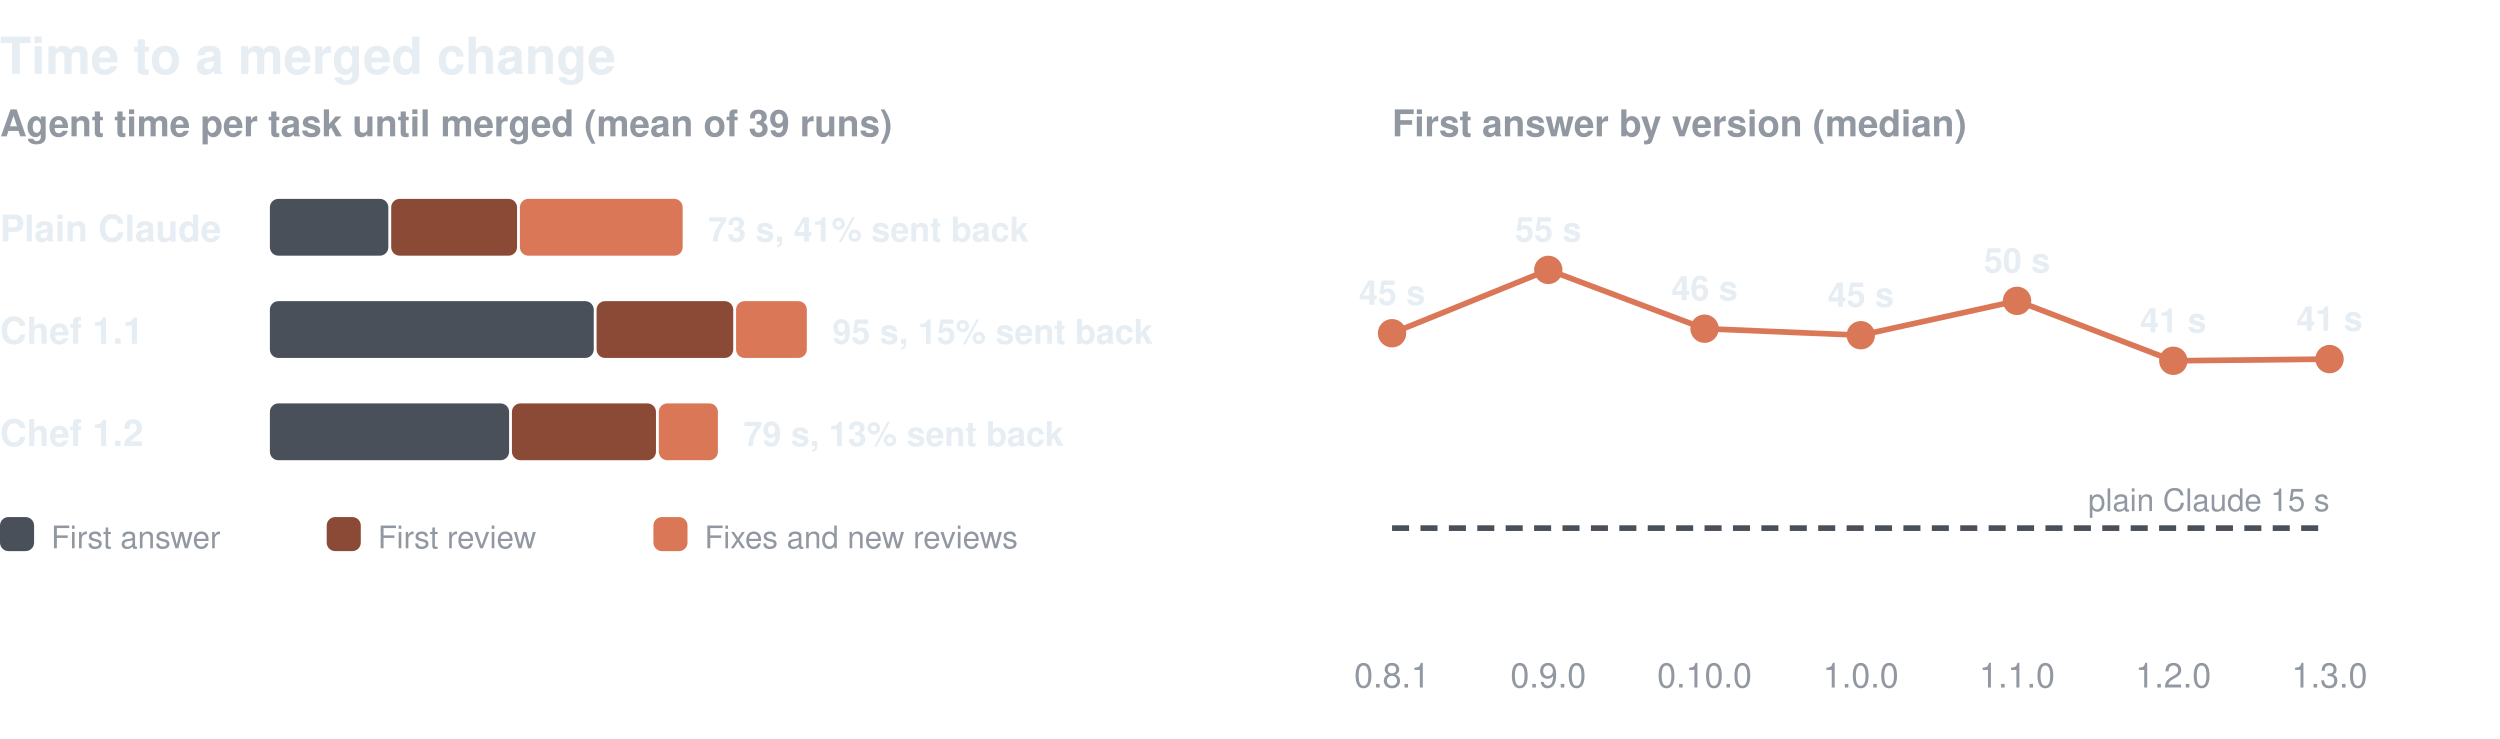
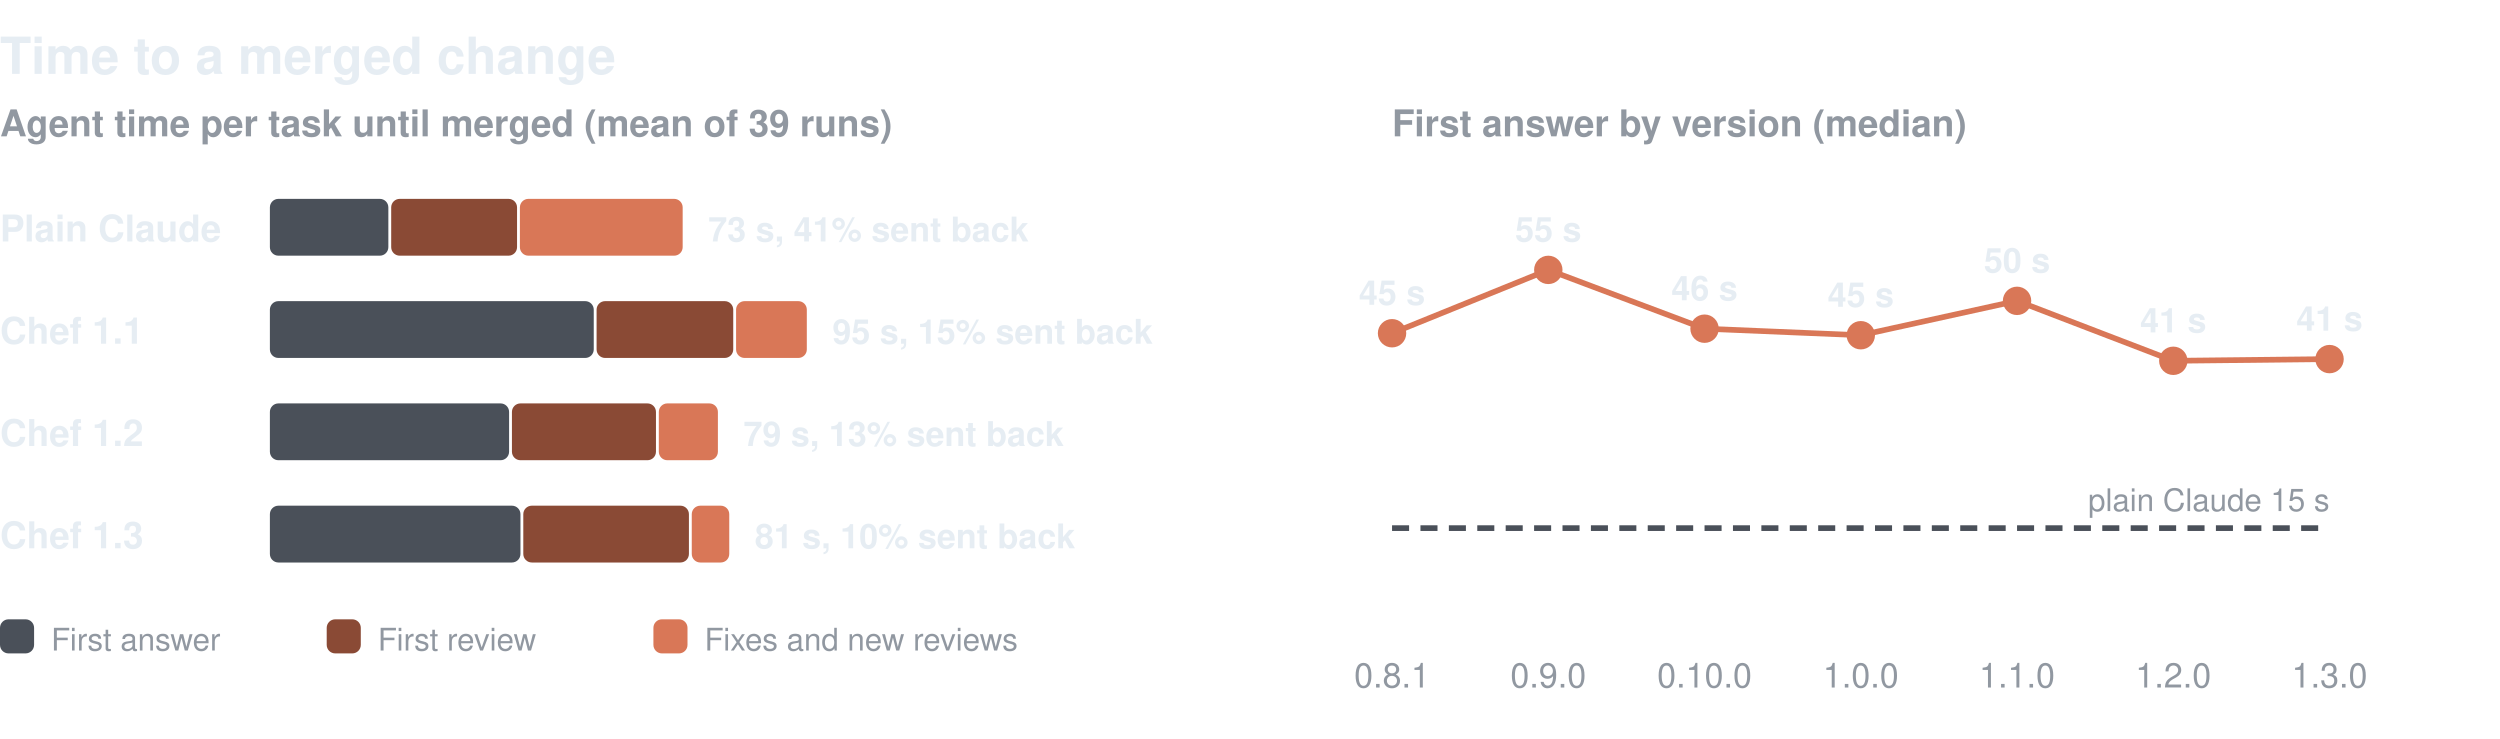
- <svg xmlns="http://www.w3.org/2000/svg" width="880" height="260" viewBox="0 0 880 260" role="img" aria-label="Plain Claude: first answer 21 s, first review 23 s, fixes and new reviews 29 s, 41% sent back; Chef 1.1: first answer 57 s, first review 24 s, fixes and new reviews 13 s, 15% sent back; Chef 1.2: first answer 42 s, first review 26 s, fixes and new reviews 11 s, 13% sent back. First answer by version: 0.8.1 45 s, 0.9.0 55 s, 0.10.0 46 s, 1.0.0 45 s, 1.1.0 50 s, 1.2.0 41 s, 1.3.0 41 s; plain Claude 15 s.">
+ <svg xmlns="http://www.w3.org/2000/svg" width="880" height="260" viewBox="0 0 880 260" role="img" aria-label="Plain Claude: first answer 21 s, first review 23 s, fixes and new reviews 29 s, 41% sent back; Chef 1.1: first answer 57 s, first review 24 s, fixes and new reviews 13 s, 15% sent back; Chef 1.2: first answer 42 s, first review 26 s, fixes and new reviews 11 s, 13% sent back; Chef 1.3: first answer 44 s, first review 30 s, fixes and new reviews 7 s, 10% sent back. First answer by version: 0.8.1 45 s, 0.9.0 55 s, 0.10.0 46 s, 1.0.0 45 s, 1.1.0 50 s, 1.2.0 41 s, 1.3.0 41 s; plain Claude 15 s.">
  <text x="0.0" y="26.0" fill="#E6EDF3" font-family="-apple-system, BlinkMacSystemFont, 'Segoe UI', Helvetica, Arial, sans-serif" font-size="18" font-weight="600" text-anchor="start">Time to a merged change</text>
  <text x="0.0" y="48.0" fill="#9198A1" font-family="-apple-system, BlinkMacSystemFont, 'Segoe UI', Helvetica, Arial, sans-serif" font-size="13" font-weight="600" text-anchor="start">Agent time per task until merged (mean of 39 runs)</text>
  <text x="0.0" y="85.0" fill="#E6EDF3" font-family="-apple-system, BlinkMacSystemFont, 'Segoe UI', Helvetica, Arial, sans-serif" font-size="13" font-weight="600" text-anchor="start">Plain Claude</text>
  <rect x="95.0" y="70.0" width="41.7" height="20.0" rx="3" fill="#4A5059" />
  <rect x="137.7" y="70.0" width="44.3" height="20.0" rx="3" fill="#8A4A35" />
  <rect x="183.0" y="70.0" width="57.3" height="20.0" rx="3" fill="#D97757" />
  <text x="249.3" y="85.0" fill="#E6EDF3" font-family="-apple-system, BlinkMacSystemFont, 'Segoe UI', Helvetica, Arial, sans-serif" font-size="12" font-weight="600" text-anchor="start">73 s, 41% sent back</text>
  <text x="0.0" y="121.0" fill="#E6EDF3" font-family="-apple-system, BlinkMacSystemFont, 'Segoe UI', Helvetica, Arial, sans-serif" font-size="13" font-weight="600" text-anchor="start">Chef 1.1</text>
  <rect x="95.0" y="106.0" width="114.0" height="20.0" rx="3" fill="#4A5059" />
  <rect x="210.0" y="106.0" width="48.1" height="20.0" rx="3" fill="#8A4A35" />
  <rect x="259.1" y="106.0" width="24.9" height="20.0" rx="3" fill="#D97757" />
  <text x="293.0" y="121.0" fill="#E6EDF3" font-family="-apple-system, BlinkMacSystemFont, 'Segoe UI', Helvetica, Arial, sans-serif" font-size="12" font-weight="600" text-anchor="start">95 s, 15% sent back</text>
  <text x="0.0" y="157.0" fill="#E6EDF3" font-family="-apple-system, BlinkMacSystemFont, 'Segoe UI', Helvetica, Arial, sans-serif" font-size="13" font-weight="600" text-anchor="start">Chef 1.2</text>
  <rect x="95.0" y="142.0" width="84.2" height="20.0" rx="3" fill="#4A5059" />
  <rect x="180.2" y="142.0" width="50.7" height="20.0" rx="3" fill="#8A4A35" />
  <rect x="231.9" y="142.0" width="20.8" height="20.0" rx="3" fill="#D97757" />
  <text x="261.7" y="157.0" fill="#E6EDF3" font-family="-apple-system, BlinkMacSystemFont, 'Segoe UI', Helvetica, Arial, sans-serif" font-size="12" font-weight="600" text-anchor="start">79 s, 13% sent back</text>
-   <rect x="0.0" y="182.0" width="12.0" height="12.0" rx="3" fill="#4A5059" />
-   <text x="18.0" y="193.0" fill="#9198A1" font-family="-apple-system, BlinkMacSystemFont, 'Segoe UI', Helvetica, Arial, sans-serif" font-size="11" font-weight="400" text-anchor="start">First answer</text>
-   <rect x="115.0" y="182.0" width="12.0" height="12.0" rx="3" fill="#8A4A35" />
-   <text x="133.0" y="193.0" fill="#9198A1" font-family="-apple-system, BlinkMacSystemFont, 'Segoe UI', Helvetica, Arial, sans-serif" font-size="11" font-weight="400" text-anchor="start">First review</text>
-   <rect x="230.0" y="182.0" width="12.0" height="12.0" rx="3" fill="#D97757" />
-   <text x="248.0" y="193.0" fill="#9198A1" font-family="-apple-system, BlinkMacSystemFont, 'Segoe UI', Helvetica, Arial, sans-serif" font-size="11" font-weight="400" text-anchor="start">Fixes and new reviews</text>
+   <text x="0.0" y="193.0" fill="#E6EDF3" font-family="-apple-system, BlinkMacSystemFont, 'Segoe UI', Helvetica, Arial, sans-serif" font-size="13" font-weight="600" text-anchor="start">Chef 1.3</text>
+   <rect x="95.0" y="178.0" width="88.2" height="20.0" rx="3" fill="#4A5059" />
+   <rect x="184.2" y="178.0" width="58.3" height="20.0" rx="3" fill="#8A4A35" />
+   <rect x="243.5" y="178.0" width="13.2" height="20.0" rx="3" fill="#D97757" />
+   <text x="265.7" y="193.0" fill="#E6EDF3" font-family="-apple-system, BlinkMacSystemFont, 'Segoe UI', Helvetica, Arial, sans-serif" font-size="12" font-weight="600" text-anchor="start">81 s, 10% sent back</text>
+   <rect x="0.0" y="218.0" width="12.0" height="12.0" rx="3" fill="#4A5059" />
+   <text x="18.0" y="229.0" fill="#9198A1" font-family="-apple-system, BlinkMacSystemFont, 'Segoe UI', Helvetica, Arial, sans-serif" font-size="11" font-weight="400" text-anchor="start">First answer</text>
+   <rect x="115.0" y="218.0" width="12.0" height="12.0" rx="3" fill="#8A4A35" />
+   <text x="133.0" y="229.0" fill="#9198A1" font-family="-apple-system, BlinkMacSystemFont, 'Segoe UI', Helvetica, Arial, sans-serif" font-size="11" font-weight="400" text-anchor="start">First review</text>
+   <rect x="230.0" y="218.0" width="12.0" height="12.0" rx="3" fill="#D97757" />
+   <text x="248.0" y="229.0" fill="#9198A1" font-family="-apple-system, BlinkMacSystemFont, 'Segoe UI', Helvetica, Arial, sans-serif" font-size="11" font-weight="400" text-anchor="start">Fixes and new reviews</text>
  <text x="490.0" y="48.0" fill="#9198A1" font-family="-apple-system, BlinkMacSystemFont, 'Segoe UI', Helvetica, Arial, sans-serif" font-size="13" font-weight="600" text-anchor="start">First answer by version (median)</text>
  <line x1="490.0" y1="185.9" x2="820.0" y2="185.9" stroke="#4A5059" stroke-width="2" stroke-dasharray="6 4" />
  <text x="820.0" y="179.9" fill="#9198A1" font-family="-apple-system, BlinkMacSystemFont, 'Segoe UI', Helvetica, Arial, sans-serif" font-size="11" font-weight="400" text-anchor="end">plain Claude 15 s</text>
  <polyline points="490.0,117.3 545.0,95.0 600.0,115.7 655.0,118.0 710.0,105.9 765.0,127.0 820.0,126.4" fill="none" stroke="#D97757" stroke-width="2" />
  <circle cx="490.0" cy="117.3" r="5" fill="#D97757" />
  <text x="490.0" y="107.3" fill="#E6EDF3" font-family="-apple-system, BlinkMacSystemFont, 'Segoe UI', Helvetica, Arial, sans-serif" font-size="12" font-weight="600" text-anchor="middle">45 s</text>
  <text x="490.0" y="242.0" fill="#9198A1" font-family="-apple-system, BlinkMacSystemFont, 'Segoe UI', Helvetica, Arial, sans-serif" font-size="12" font-weight="400" text-anchor="middle">0.8.1</text>
  <circle cx="545.0" cy="95.0" r="5" fill="#D97757" />
  <text x="545.0" y="85.0" fill="#E6EDF3" font-family="-apple-system, BlinkMacSystemFont, 'Segoe UI', Helvetica, Arial, sans-serif" font-size="12" font-weight="600" text-anchor="middle">55 s</text>
  <text x="545.0" y="242.0" fill="#9198A1" font-family="-apple-system, BlinkMacSystemFont, 'Segoe UI', Helvetica, Arial, sans-serif" font-size="12" font-weight="400" text-anchor="middle">0.9.0</text>
  <circle cx="600.0" cy="115.7" r="5" fill="#D97757" />
  <text x="600.0" y="105.7" fill="#E6EDF3" font-family="-apple-system, BlinkMacSystemFont, 'Segoe UI', Helvetica, Arial, sans-serif" font-size="12" font-weight="600" text-anchor="middle">46 s</text>
  <text x="600.0" y="242.0" fill="#9198A1" font-family="-apple-system, BlinkMacSystemFont, 'Segoe UI', Helvetica, Arial, sans-serif" font-size="12" font-weight="400" text-anchor="middle">0.10.0</text>
  <circle cx="655.0" cy="118.0" r="5" fill="#D97757" />
  <text x="655.0" y="108.0" fill="#E6EDF3" font-family="-apple-system, BlinkMacSystemFont, 'Segoe UI', Helvetica, Arial, sans-serif" font-size="12" font-weight="600" text-anchor="middle">45 s</text>
  <text x="655.0" y="242.0" fill="#9198A1" font-family="-apple-system, BlinkMacSystemFont, 'Segoe UI', Helvetica, Arial, sans-serif" font-size="12" font-weight="400" text-anchor="middle">1.0.0</text>
  <circle cx="710.0" cy="105.9" r="5" fill="#D97757" />
  <text x="710.0" y="95.9" fill="#E6EDF3" font-family="-apple-system, BlinkMacSystemFont, 'Segoe UI', Helvetica, Arial, sans-serif" font-size="12" font-weight="600" text-anchor="middle">50 s</text>
  <text x="710.0" y="242.0" fill="#9198A1" font-family="-apple-system, BlinkMacSystemFont, 'Segoe UI', Helvetica, Arial, sans-serif" font-size="12" font-weight="400" text-anchor="middle">1.1.0</text>
  <circle cx="765.0" cy="127.0" r="5" fill="#D97757" />
  <text x="765.0" y="117.0" fill="#E6EDF3" font-family="-apple-system, BlinkMacSystemFont, 'Segoe UI', Helvetica, Arial, sans-serif" font-size="12" font-weight="600" text-anchor="middle">41 s</text>
  <text x="765.0" y="242.0" fill="#9198A1" font-family="-apple-system, BlinkMacSystemFont, 'Segoe UI', Helvetica, Arial, sans-serif" font-size="12" font-weight="400" text-anchor="middle">1.2.0</text>
  <circle cx="820.0" cy="126.4" r="5" fill="#D97757" />
  <text x="820.0" y="116.4" fill="#E6EDF3" font-family="-apple-system, BlinkMacSystemFont, 'Segoe UI', Helvetica, Arial, sans-serif" font-size="12" font-weight="600" text-anchor="middle">41 s</text>
  <text x="820.0" y="242.0" fill="#9198A1" font-family="-apple-system, BlinkMacSystemFont, 'Segoe UI', Helvetica, Arial, sans-serif" font-size="12" font-weight="400" text-anchor="middle">1.3.0</text>
</svg>
